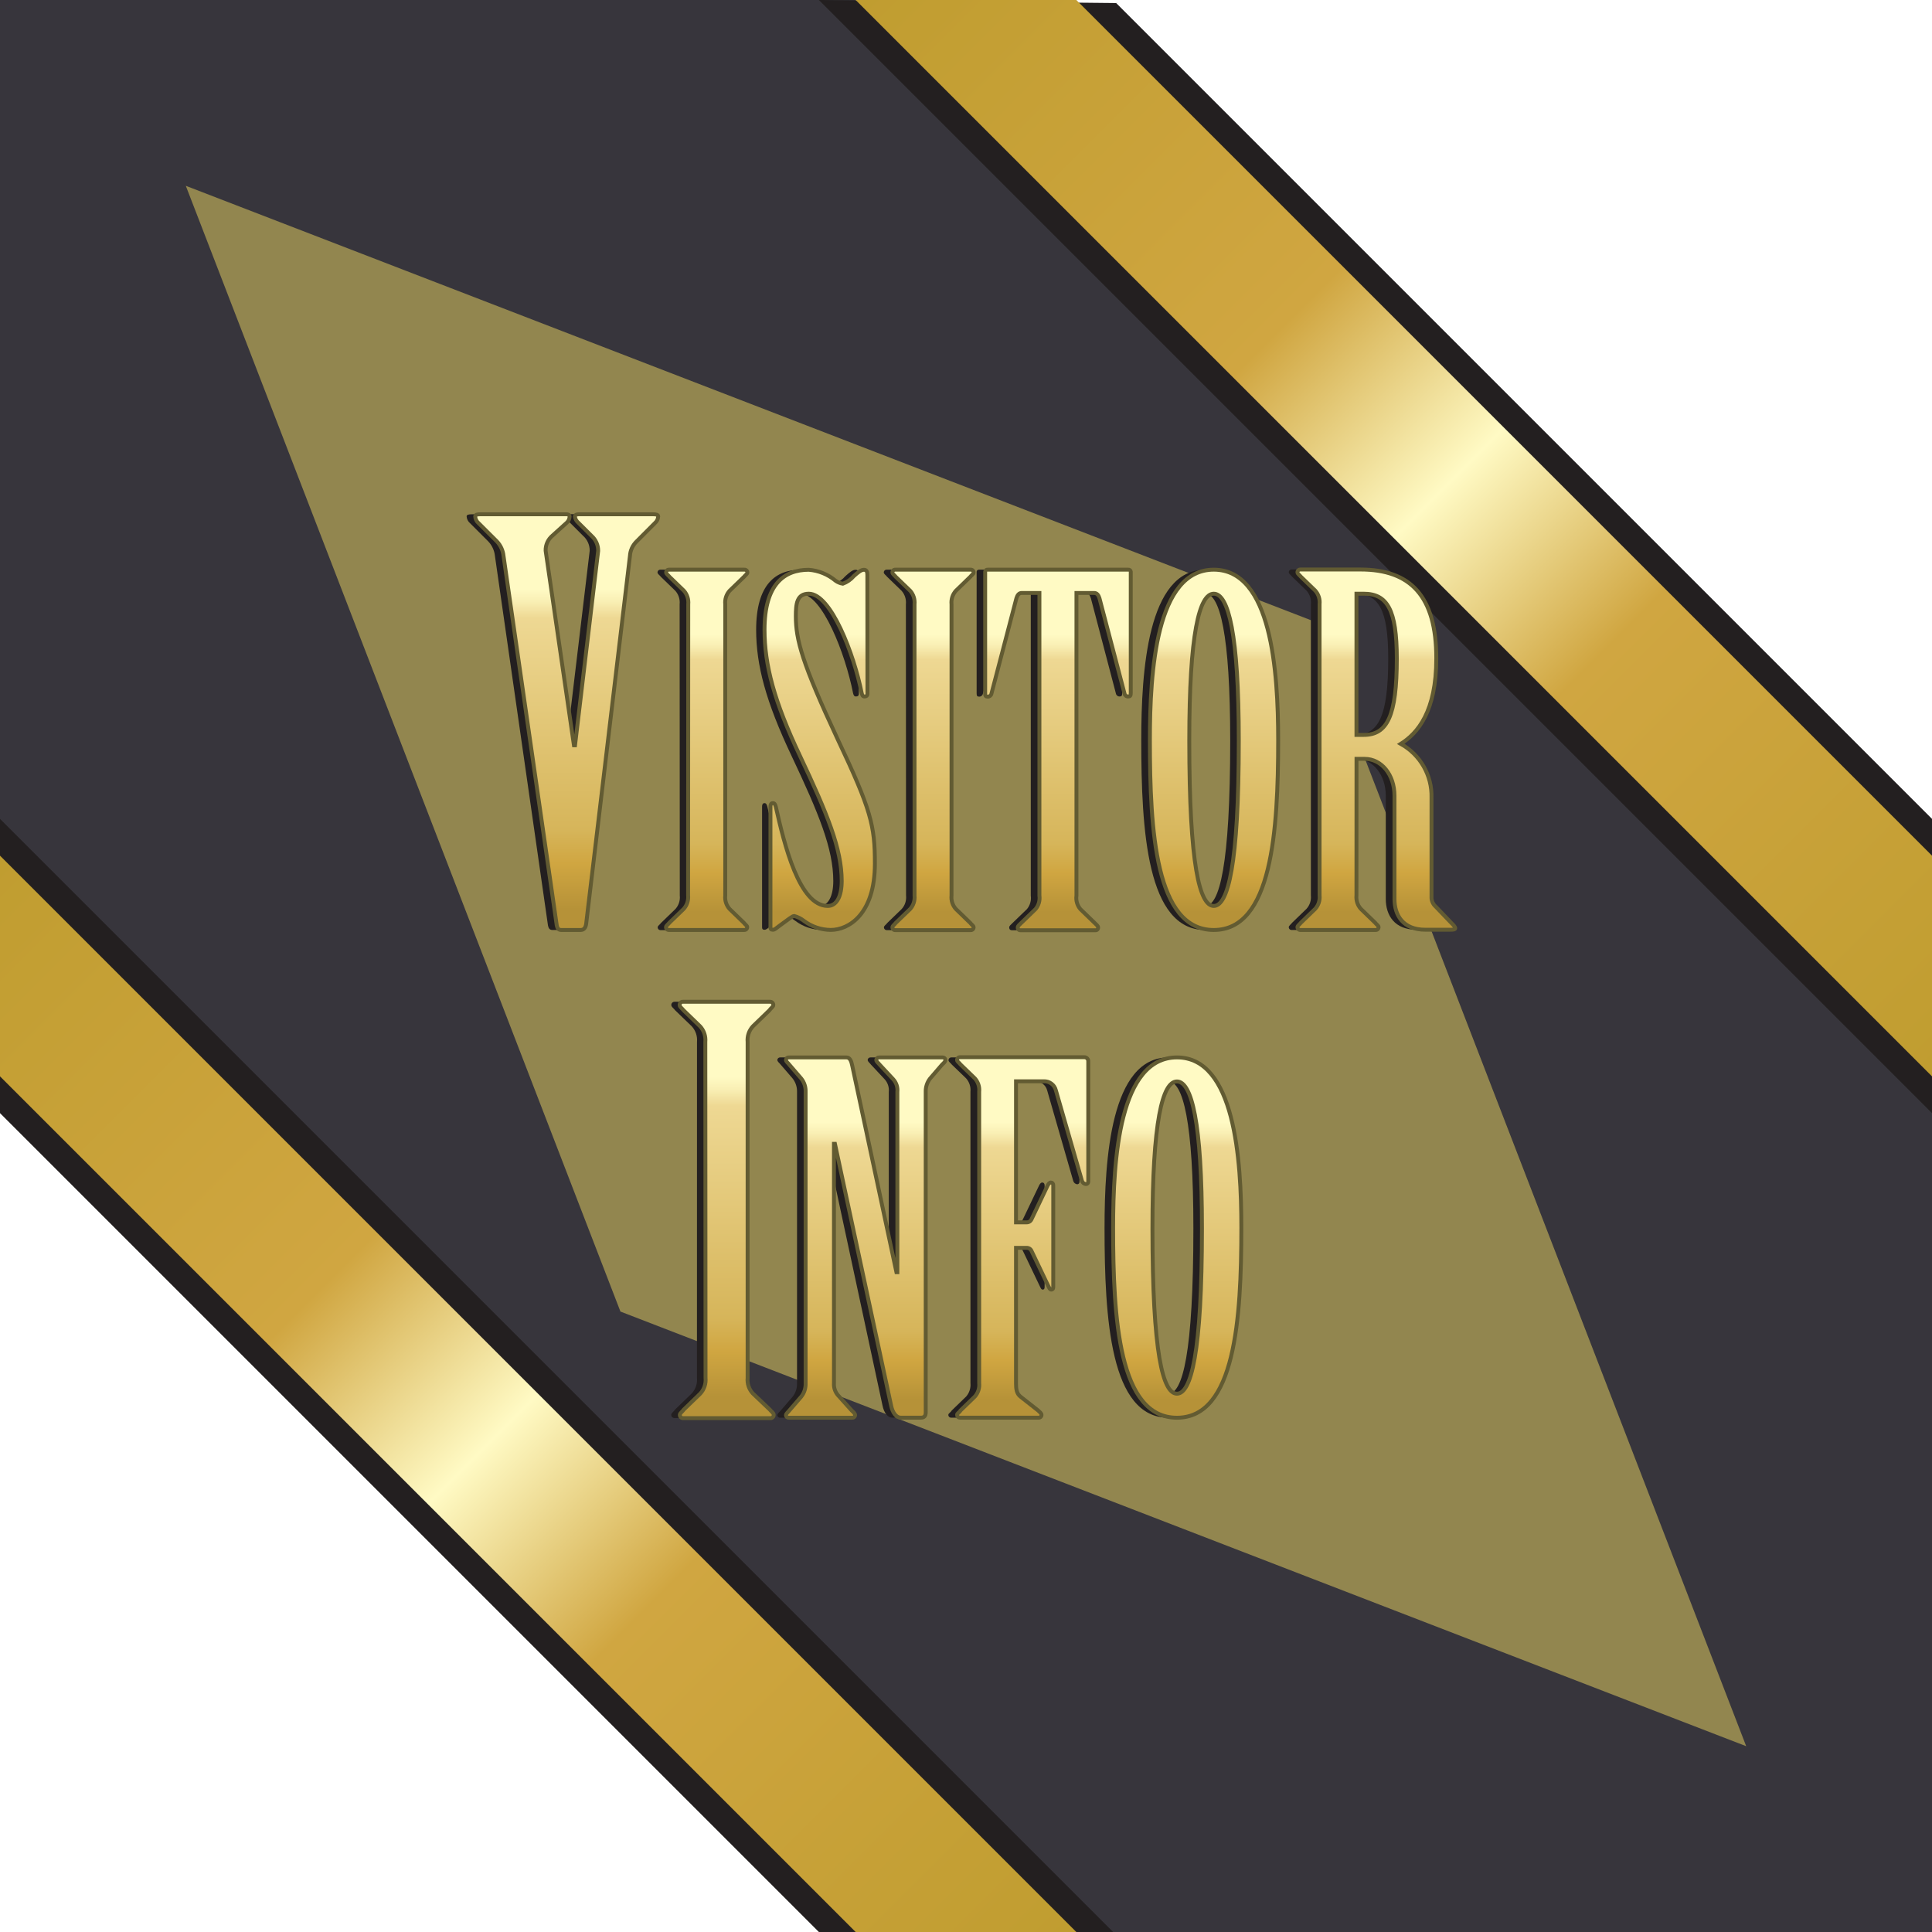
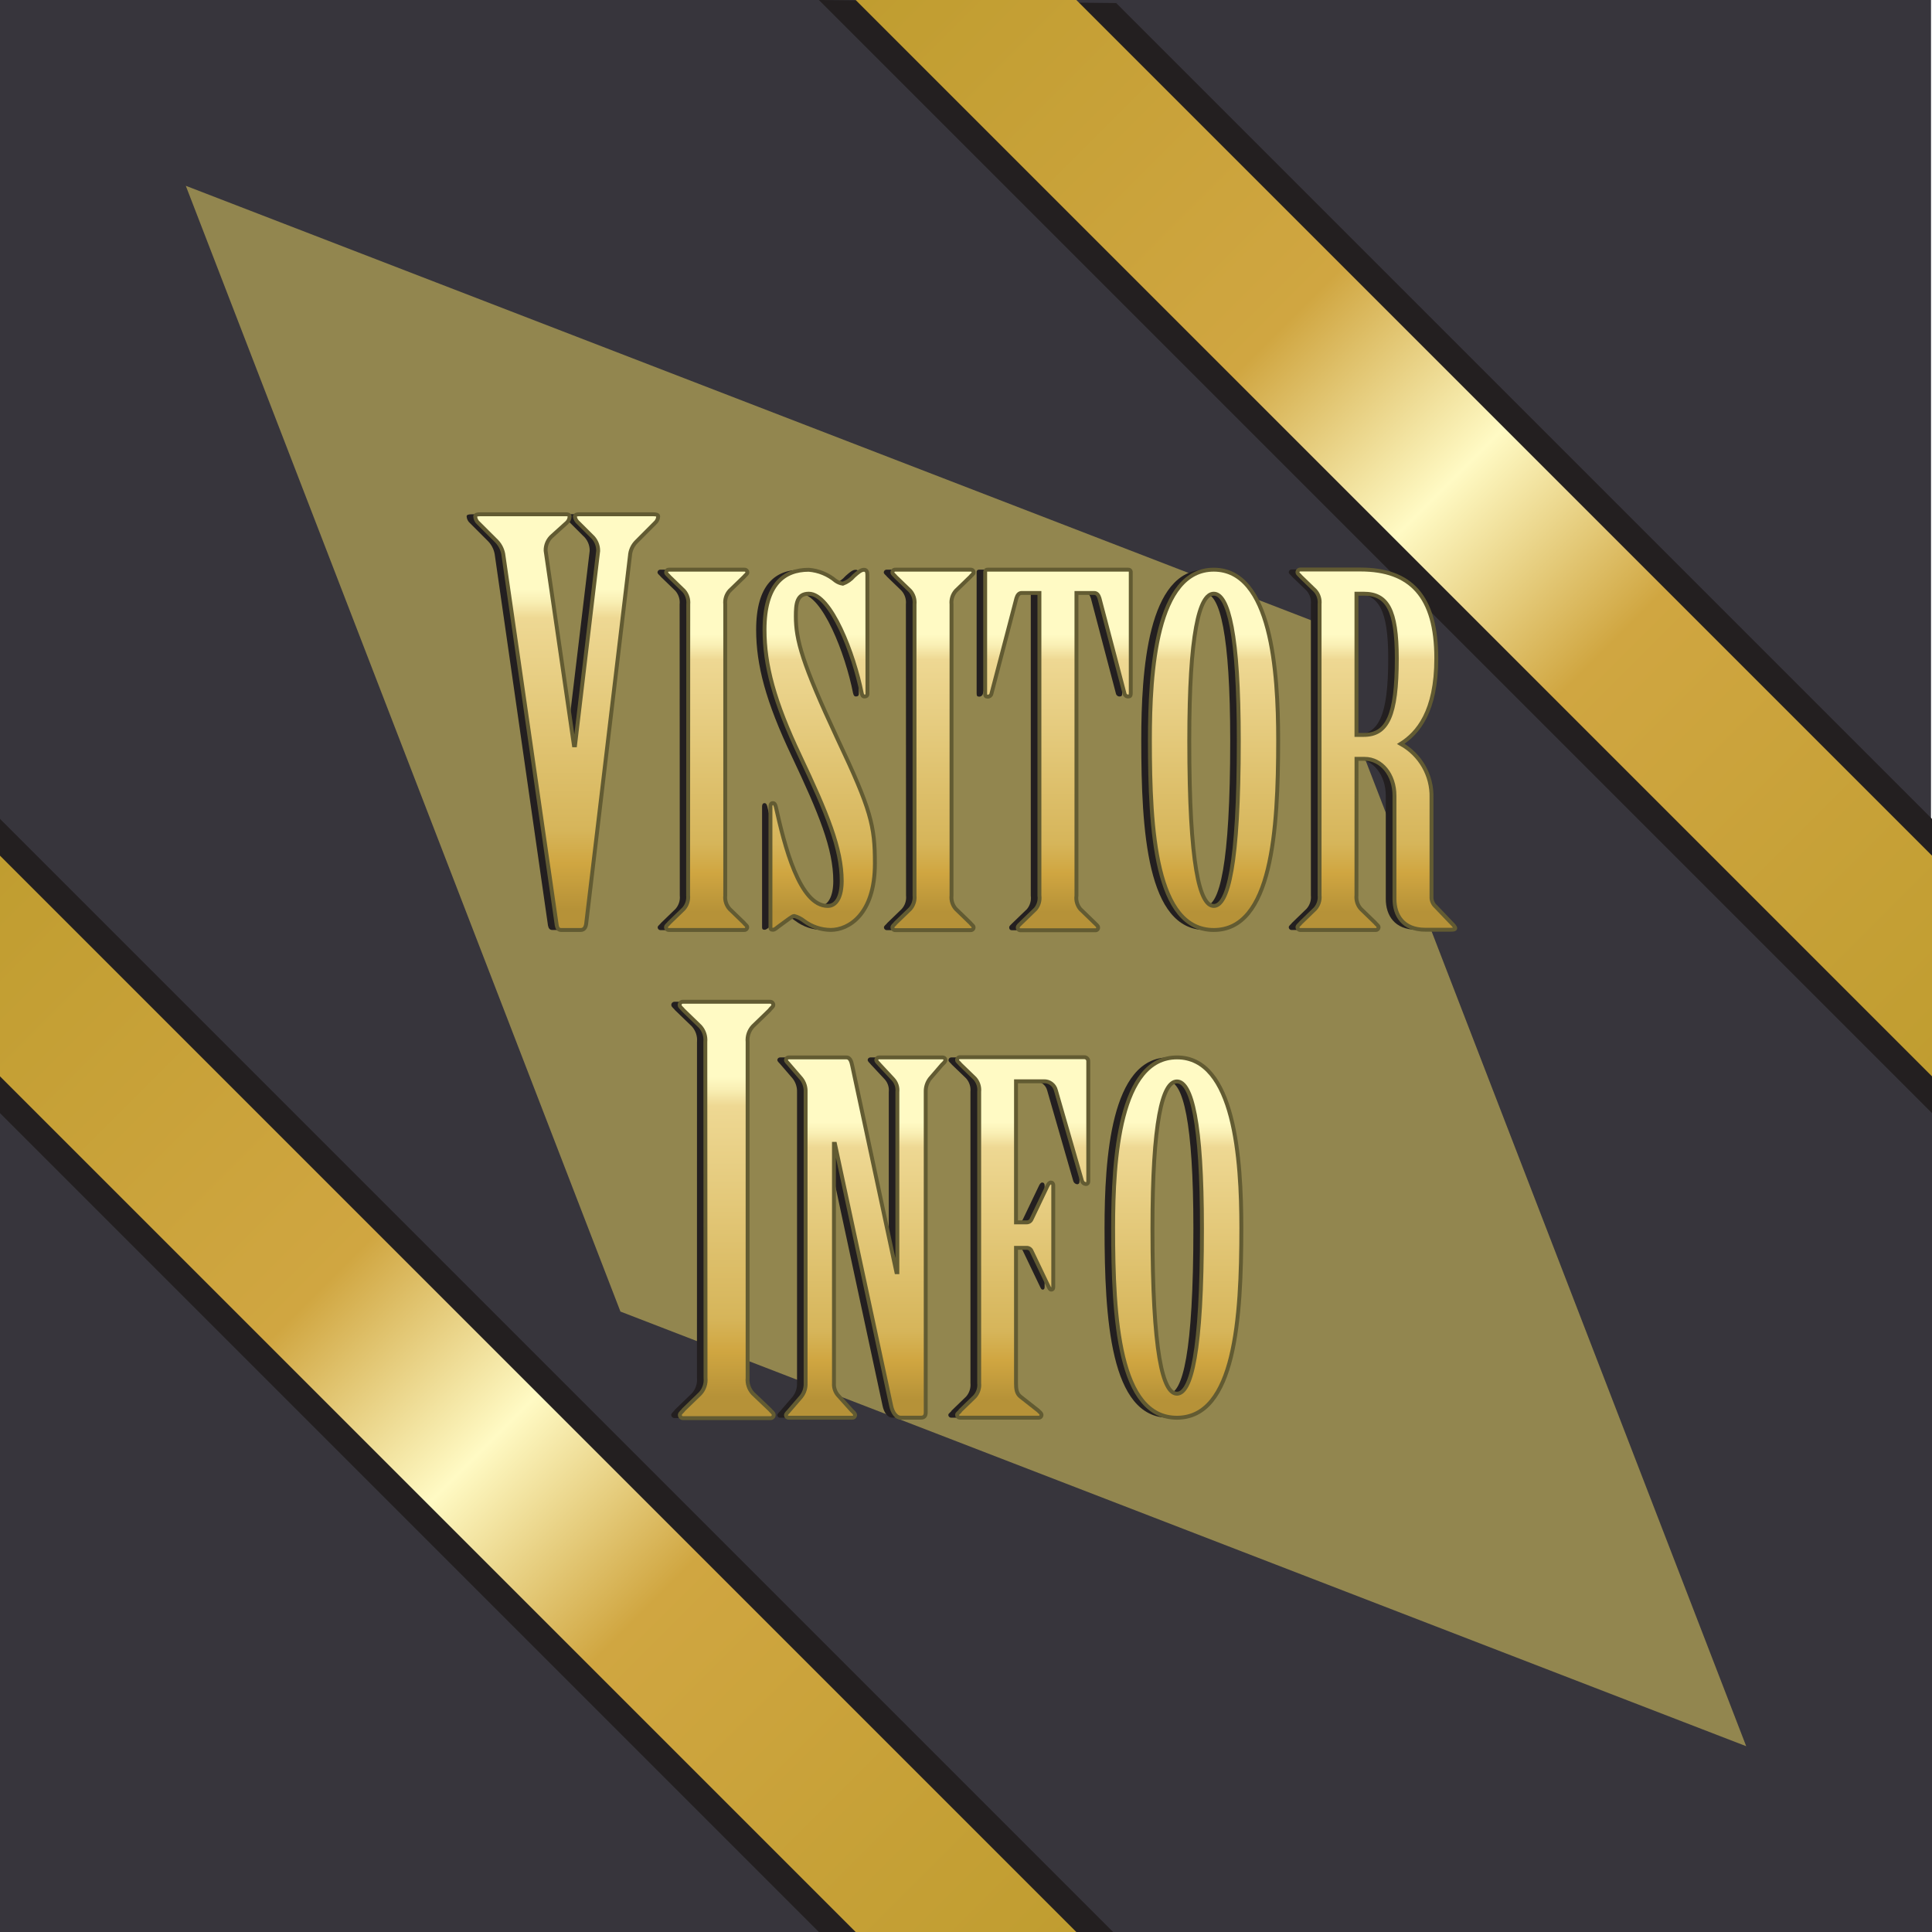
<svg xmlns="http://www.w3.org/2000/svg" xmlns:xlink="http://www.w3.org/1999/xlink" viewBox="0 0 371.43 371.43">
  <defs>
    <style>.cls-1{fill:#37353c;}.cls-2{fill:#92864f;}.cls-3{fill:#231f20;}.cls-4{fill:url(#linear-gradient);}.cls-5{fill:url(#linear-gradient-2);}.cls-6{fill:url(#New_Gradient_Swatch_copy_2);}.cls-7{fill:url(#New_Gradient_Swatch_copy_2-2);}.cls-8{fill:url(#New_Gradient_Swatch_copy_2-3);}.cls-9{fill:url(#New_Gradient_Swatch_copy_2-4);}.cls-10{fill:url(#New_Gradient_Swatch_copy_2-5);}.cls-11{fill:url(#New_Gradient_Swatch_copy_2-6);}.cls-12{fill:url(#New_Gradient_Swatch_copy_2-7);}.cls-13{fill:url(#New_Gradient_Swatch_copy_2-8);}.cls-14{fill:url(#New_Gradient_Swatch_copy_2-9);}.cls-15{fill:url(#New_Gradient_Swatch_copy_2-10);}.cls-16{fill:url(#New_Gradient_Swatch_copy_2-11);}.cls-17{fill:none;stroke:#625b32;stroke-miterlimit:10;stroke-width:0.75px;}</style>
    <linearGradient id="linear-gradient" x1="1459.04" y1="3332.43" x2="1665.96" y2="3125.5" gradientTransform="translate(-3136.11 1841.07) rotate(-90)" gradientUnits="userSpaceOnUse">
      <stop offset="0" stop-color="#c09d30" />
      <stop offset="0.35" stop-color="#d0a641" />
      <stop offset="0.5" stop-color="#fffac4" />
      <stop offset="0.65" stop-color="#d0a641" />
      <stop offset="1" stop-color="#c09d30" />
    </linearGradient>
    <linearGradient id="linear-gradient-2" x1="1644.75" y1="3518.14" x2="1851.68" y2="3311.22" xlink:href="#linear-gradient" />
    <linearGradient id="New_Gradient_Swatch_copy_2" x1="108.95" y1="98.87" x2="108.95" y2="178.79" gradientUnits="userSpaceOnUse">
      <stop offset="0.18" stop-color="#fffac4" />
      <stop offset="0.21" stop-color="#f9efb4" />
      <stop offset="0.25" stop-color="#eed893" />
      <stop offset="0.76" stop-color="#d6b55a" />
      <stop offset="0.84" stop-color="#d0a641" />
      <stop offset="0.95" stop-color="#b69238" />
    </linearGradient>
    <linearGradient id="New_Gradient_Swatch_copy_2-2" x1="135.87" y1="109.52" x2="135.87" y2="178.79" xlink:href="#New_Gradient_Swatch_copy_2" />
    <linearGradient id="New_Gradient_Swatch_copy_2-3" x1="157.62" y1="109.52" x2="157.62" y2="178.79" xlink:href="#New_Gradient_Swatch_copy_2" />
    <linearGradient id="New_Gradient_Swatch_copy_2-4" x1="179.37" y1="109.52" x2="179.37" y2="178.79" xlink:href="#New_Gradient_Swatch_copy_2" />
    <linearGradient id="New_Gradient_Swatch_copy_2-5" x1="203.38" y1="109.52" x2="203.38" y2="178.79" xlink:href="#New_Gradient_Swatch_copy_2" />
    <linearGradient id="New_Gradient_Swatch_copy_2-6" x1="233.4" y1="109.52" x2="233.4" y2="178.79" xlink:href="#New_Gradient_Swatch_copy_2" />
    <linearGradient id="New_Gradient_Swatch_copy_2-7" x1="264.57" y1="109.52" x2="264.57" y2="178.79" xlink:href="#New_Gradient_Swatch_copy_2" />
    <linearGradient id="New_Gradient_Swatch_copy_2-8" x1="139.71" y1="192.64" x2="139.71" y2="272.56" xlink:href="#New_Gradient_Swatch_copy_2" />
    <linearGradient id="New_Gradient_Swatch_copy_2-9" x1="166.43" y1="203.29" x2="166.43" y2="272.56" xlink:href="#New_Gradient_Swatch_copy_2" />
    <linearGradient id="New_Gradient_Swatch_copy_2-10" x1="196.58" y1="203.29" x2="196.58" y2="272.56" xlink:href="#New_Gradient_Swatch_copy_2" />
    <linearGradient id="New_Gradient_Swatch_copy_2-11" x1="226.32" y1="203.29" x2="226.32" y2="272.56" xlink:href="#New_Gradient_Swatch_copy_2" />
  </defs>
  <g id="Visitor_Info" data-name="Visitor Info">
+     <rect class="cls-1" x="-0.19" width="371.43" height="371.43" />
    <g id="Visitor_Info-2" data-name="Visitor Info">
      <polygon class="cls-1" points="0 164.5 0 0 164.5 0 371.43 206.93 371.43 371.43 206.93 371.43 0 164.5" />
      <polygon class="cls-2" points="35.72 35.72 252.15 119.28 335.71 335.71 119.28 252.15 35.72 35.72" />
      <polygon class="cls-3" points="0 214 157.43 371.43 214 371.43 0 157.43 0 214" />
      <polygon class="cls-3" points="371.43 157.43 214.59 0.59 157.43 0 371.43 214 371.43 157.43" />
      <polygon class="cls-4" points="0 206.93 164.5 371.43 206.93 371.43 0 164.5 0 206.93" />
      <polygon class="cls-5" points="371.43 164.5 206.93 0 164.5 0 371.43 206.93 371.43 164.5" />
    </g>
    <path class="cls-3" d="M95.15,106.86a4.75,4.75,0,0,0-1.28-2.77l-3.52-3.52a1.85,1.85,0,0,1-.64-1.28c0-.32.32-.42,1-.42h16.52c.32,0,.64.1.64.42a1.72,1.72,0,0,1-.53,1.18L104.53,103a3.58,3.58,0,0,0-1.28,2.88l5.43,37.4h.22l4.47-37.4a3.76,3.76,0,0,0-1.28-2.88l-2.55-2.55a1.86,1.86,0,0,1-.64-1.18c0-.32.42-.42.74-.42h14.28c.64,0,1,.1,1,.42a1.81,1.81,0,0,1-.64,1.28l-3.52,3.52a4.26,4.26,0,0,0-1.28,2.77L111,177.61c-.11.75-.43,1.18-1.07,1.18h-3.73c-.53,0-.74-.32-.85-.86Z" />
    <path class="cls-3" d="M130.66,116.17a3.38,3.38,0,0,0-.83-2.59l-2.77-2.68c-.18-.27-.65-.55-.65-.83a.53.53,0,0,1,.56-.55h14.5a.52.52,0,0,1,.55.55c0,.28-.46.56-.64.83l-2.77,2.68a3.38,3.38,0,0,0-.83,2.59v56a3.34,3.34,0,0,0,.83,2.58l2.77,2.68c.18.28.64.56.64.83a.53.53,0,0,1-.55.56H127a.54.54,0,0,1-.56-.56c0-.27.47-.55.65-.83l2.77-2.68a3.34,3.34,0,0,0,.83-2.58Z" />
    <path class="cls-3" d="M165.11,133.44c0,.28-.18.46-.55.46s-.46-.28-.56-.65c-1.47-7.48-5.91-19.11-10.16-19.11-2.3,0-2.49,1.93-2.49,4.34,0,4.52,1.2,9,8,23.55,6.46,13.67,7.2,16.71,7.2,24,0,9.79-5.08,12.75-8.5,12.75a8.72,8.72,0,0,1-5.17-1.76,5.13,5.13,0,0,0-1.85-.92c-.37,0-1.1.64-2.95,2-.37.28-.74.65-1.11.65s-.46-.19-.46-.47V155.05c0-.28.09-.65.46-.65s.46.37.55.65c1.67,7.39,4.53,19.12,10,19.12,1.75,0,2.68-1.94,2.68-4.8,0-6.19-2.77-12.93-8-24-5-10.53-6.83-17.55-6.83-24.29,0-8.77,3.78-11.54,8.49-11.54a9.16,9.16,0,0,1,5.18,2.12,3.29,3.29,0,0,0,1.38.56,5.18,5.18,0,0,0,2.13-1.48c.83-.74,1.38-1.2,1.94-1.2s.64.46.64,1Z" />
    <path class="cls-3" d="M174.16,116.17a3.38,3.38,0,0,0-.83-2.59l-2.77-2.68c-.18-.27-.65-.55-.65-.83a.53.53,0,0,1,.56-.55H185a.52.52,0,0,1,.55.55c0,.28-.46.56-.64.83l-2.78,2.68a3.42,3.42,0,0,0-.83,2.59v56a3.38,3.38,0,0,0,.83,2.58l2.78,2.68c.18.28.64.56.64.83a.53.53,0,0,1-.55.56h-14.5a.54.54,0,0,1-.56-.56c0-.27.47-.55.65-.83l2.77-2.68a3.34,3.34,0,0,0,.83-2.58Z" />
    <path class="cls-3" d="M198.17,114h-3.41c-.56,0-.83.46-1,1l-4.8,18.38a.7.7,0,0,1-.74.55c-.37,0-.46-.18-.46-.65V109.89a.42.42,0,0,1,.46-.37h27.06a.42.42,0,0,1,.46.37v23.36c0,.47-.09.65-.46.65a.7.7,0,0,1-.74-.55L209.72,115c-.19-.56-.46-1-1-1h-3.41v58.19a3.34,3.34,0,0,0,.73,2.58l2.77,2.68c.28.28.65.56.65.83s-.09.56-.55.56H194.57c-.46,0-.55-.28-.55-.56s.37-.55.64-.83l2.78-2.68a3.34,3.34,0,0,0,.73-2.58Z" />
    <path class="cls-3" d="M244.07,142.31c0,17.45-1.2,36.48-12.37,36.48s-12.29-19-12.29-36.48c0-13.3,1.21-32.79,12.29-32.79S244.07,129,244.07,142.31ZM227,142.4c0,24,2,31.77,4.71,31.77s4.8-7.76,4.8-31.77c0-20.51-2-28.26-4.8-28.26S227,121.89,227,142.4Z" />
    <path class="cls-3" d="M259.13,172.14a3.34,3.34,0,0,0,.83,2.58l2.77,2.68c.18.28.65.56.65.83a.54.54,0,0,1-.56.56h-14.5a.53.53,0,0,1-.55-.56c0-.27.46-.55.64-.83l2.77-2.68a3.34,3.34,0,0,0,.84-2.58v-56a3.38,3.38,0,0,0-.84-2.59l-2.77-2.68c-.18-.27-.64-.55-.64-.83a.52.52,0,0,1,.55-.55h11.55c9.6,0,14.59,5.08,14.59,17.08,0,10.26-3.6,14.41-6.84,16.44a11.48,11.48,0,0,1,5.91,10.35v19.3a2.38,2.38,0,0,0,.84,1.66l2.95,3.14c.37.37.74.74.74,1s-.46.28-.92.28h-4.81c-4.24,0-5.91-2.77-5.91-5.91V153c0-4.07-2.49-7.11-5.72-7.11h-1.57Zm0-30.85h1.38c4.53,0,6.38-3.6,6.38-14.69,0-9.42-1.85-12.46-6.38-12.46h-1.38Z" />
    <path class="cls-3" d="M134,200.32a3.9,3.9,0,0,0-1-3l-3.2-3.09c-.21-.32-.74-.64-.74-1a.61.61,0,0,1,.64-.64h16.73a.62.62,0,0,1,.64.64c0,.32-.54.64-.75,1l-3.2,3.09a3.94,3.94,0,0,0-1,3v64.57a3.9,3.9,0,0,0,1,3l3.2,3.09c.21.32.75.64.75,1a.62.62,0,0,1-.64.64H129.69a.61.61,0,0,1-.64-.64c0-.32.53-.64.74-1l3.2-3.09a3.86,3.86,0,0,0,1-3Z" />
    <path class="cls-3" d="M153.23,209.94a4,4,0,0,0-.83-2.58l-2.31-2.68c-.19-.28-.65-.56-.65-.92a.53.53,0,0,1,.56-.47h11.08c.65,0,.92.65,1.11,1.57l8.5,39.72h.18V209.94a3.14,3.14,0,0,0-.83-2.49l-2.59-2.77c-.18-.28-.64-.56-.64-.92a.52.52,0,0,1,.55-.47h12.19a.53.53,0,0,1,.56.47c0,.36-.37.64-.65.92l-2.31,2.68a4,4,0,0,0-.83,2.58v61.61c0,.64-.28,1-.92,1h-3.88c-.83,0-1.57-.92-1.85-2.31l-10.81-50.33h-.18v46a3.25,3.25,0,0,0,.92,2.5l2.5,2.77c.27.27.64.55.64.92a.51.51,0,0,1-.55.46H150a.52.52,0,0,1-.56-.46c0-.37.46-.65.65-.92l2.31-2.68a4,4,0,0,0,.83-2.59Z" />
    <path class="cls-3" d="M193.68,235h2a1,1,0,0,0,1-.64l3.05-6.38c.18-.37.37-.64.64-.64s.46.18.46.55v19.49c0,.37-.09.55-.37.55s-.36-.27-.55-.64l-3.23-6.75a1,1,0,0,0-1-.64h-2v26c0,1.11.09,2,.83,2.59l3.42,2.68c.28.27.65.55.65.83a.53.53,0,0,1-.56.55H182.87a.53.53,0,0,1-.55-.55c0-.28.46-.46.65-.83l2.77-2.68a3.42,3.42,0,0,0,.83-2.59v-56a3.38,3.38,0,0,0-.83-2.58L183,204.68c-.19-.28-.65-.56-.65-.83a.54.54,0,0,1,.55-.56H206.8a.75.75,0,0,1,.73.83v23.09a.44.44,0,0,1-.46.47.9.9,0,0,1-.74-.65l-5-17.36a2.3,2.3,0,0,0-2.41-1.76h-5.26Z" />
    <path class="cls-3" d="M237,236.08c0,17.46-1.2,36.48-12.37,36.48s-12.28-19-12.28-36.48c0-13.3,1.2-32.79,12.28-32.79S237,222.78,237,236.08Zm-17.08.09c0,24,2,31.77,4.71,31.77s4.8-7.75,4.8-31.77c0-20.5-2-28.26-4.8-28.26S219.91,215.67,219.91,236.17Z" />
    <path class="cls-6" d="M96.8,106.86a4.8,4.8,0,0,0-1.27-2.77L92,100.57a1.81,1.81,0,0,1-.64-1.28c0-.32.32-.42,1-.42h16.52c.31,0,.63.1.63.42a1.72,1.72,0,0,1-.53,1.18L106.18,103a3.64,3.64,0,0,0-1.28,2.88l5.44,37.4h.21L115,105.9a3.8,3.8,0,0,0-1.28-2.88l-2.56-2.55a1.86,1.86,0,0,1-.64-1.18c0-.32.43-.42.75-.42h14.27c.64,0,1,.1,1,.42a1.81,1.81,0,0,1-.64,1.28l-3.51,3.52a4.22,4.22,0,0,0-1.28,2.77l-8.42,70.75c-.11.75-.43,1.18-1.06,1.18h-3.73c-.54,0-.75-.32-.86-.86Z" />
    <path class="cls-7" d="M132.32,116.17a3.42,3.42,0,0,0-.83-2.59l-2.77-2.68c-.19-.27-.65-.55-.65-.83a.52.52,0,0,1,.55-.55h14.5a.53.53,0,0,1,.56.55c0,.28-.46.56-.65.83l-2.77,2.68a3.38,3.38,0,0,0-.83,2.59v56a3.34,3.34,0,0,0,.83,2.58L143,177.4c.19.28.65.56.65.83a.54.54,0,0,1-.56.56h-14.5a.53.53,0,0,1-.55-.56c0-.27.46-.55.65-.83l2.77-2.68a3.38,3.38,0,0,0,.83-2.58Z" />
    <path class="cls-8" d="M166.77,133.44c0,.28-.19.46-.56.46s-.46-.28-.55-.65c-1.48-7.48-5.91-19.11-10.16-19.11-2.31,0-2.5,1.93-2.5,4.34,0,4.52,1.21,9,8,23.55,6.47,13.67,7.2,16.71,7.2,24,0,9.79-5.08,12.75-8.49,12.75a8.73,8.73,0,0,1-5.18-1.76,5.2,5.2,0,0,0-1.84-.92c-.37,0-1.11.64-3,2-.37.28-.74.65-1.11.65s-.46-.19-.46-.47V155.05c0-.28.09-.65.46-.65s.47.37.56.65c1.66,7.39,4.52,19.12,10,19.12,1.76,0,2.68-1.94,2.68-4.8,0-6.19-2.77-12.93-8-24-5-10.53-6.84-17.55-6.84-24.29,0-8.77,3.79-11.54,8.5-11.54a9.13,9.13,0,0,1,5.17,2.12,3.32,3.32,0,0,0,1.39.56,5.1,5.1,0,0,0,2.12-1.48c.83-.74,1.39-1.2,1.94-1.2s.65.46.65,1Z" />
    <path class="cls-9" d="M175.82,116.17a3.42,3.42,0,0,0-.83-2.59l-2.78-2.68c-.18-.27-.64-.55-.64-.83a.52.52,0,0,1,.55-.55h14.5a.53.53,0,0,1,.56.55c0,.28-.47.56-.65.83l-2.77,2.68a3.38,3.38,0,0,0-.83,2.59v56a3.34,3.34,0,0,0,.83,2.58l2.77,2.68c.18.28.65.56.65.83a.54.54,0,0,1-.56.56h-14.5a.53.53,0,0,1-.55-.56c0-.27.46-.55.64-.83l2.78-2.68a3.38,3.38,0,0,0,.83-2.58Z" />
    <path class="cls-10" d="M199.83,114h-3.42c-.55,0-.83.46-1,1l-4.81,18.38a.7.7,0,0,1-.74.55c-.37,0-.46-.18-.46-.65V109.89a.42.42,0,0,1,.46-.37h27.06a.43.43,0,0,1,.47.37v23.36c0,.47-.1.65-.47.65a.69.69,0,0,1-.73-.55L211.37,115c-.18-.56-.46-1-1-1h-3.42v58.19a3.31,3.31,0,0,0,.74,2.58l2.77,2.68c.28.28.65.56.65.83a.49.49,0,0,1-.56.56H196.23a.49.49,0,0,1-.56-.56c0-.27.37-.55.65-.83l2.77-2.68a3.31,3.31,0,0,0,.74-2.58Z" />
    <path class="cls-11" d="M245.73,142.31c0,17.45-1.2,36.48-12.38,36.48s-12.28-19-12.28-36.48c0-13.3,1.2-32.79,12.28-32.79S245.73,129,245.73,142.31Zm-17.09.09c0,24,2,31.77,4.71,31.77s4.81-7.76,4.81-31.77c0-20.51-2-28.26-4.81-28.26S228.64,121.89,228.64,142.4Z" />
    <path class="cls-12" d="M260.78,172.14a3.38,3.38,0,0,0,.83,2.58l2.77,2.68c.19.28.65.56.65.83a.53.53,0,0,1-.55.56H250a.54.54,0,0,1-.56-.56c0-.27.46-.55.65-.83l2.77-2.68a3.34,3.34,0,0,0,.83-2.58v-56a3.38,3.38,0,0,0-.83-2.59l-2.77-2.68c-.19-.27-.65-.55-.65-.83a.53.53,0,0,1,.56-.55h11.54c9.61,0,14.59,5.08,14.59,17.08,0,10.26-3.6,14.41-6.83,16.44a11.48,11.48,0,0,1,5.91,10.35v19.3a2.41,2.41,0,0,0,.83,1.66l3,3.14c.37.37.73.74.73,1s-.46.28-.92.28H274c-4.25,0-5.91-2.77-5.91-5.91V153c0-4.07-2.5-7.11-5.73-7.11h-1.57Zm0-30.85h1.39c4.52,0,6.37-3.6,6.37-14.69,0-9.42-1.85-12.46-6.37-12.46h-1.39Z" />
    <path class="cls-13" d="M135.6,200.32a3.9,3.9,0,0,0-1-3l-3.19-3.09c-.22-.32-.75-.64-.75-1a.61.61,0,0,1,.64-.64h16.73a.61.61,0,0,1,.64.64c0,.32-.53.64-.75,1l-3.19,3.09a3.9,3.9,0,0,0-1,3v64.57a3.86,3.86,0,0,0,1,3L148,271c.22.32.75.64.75,1a.61.61,0,0,1-.64.64H131.34a.61.61,0,0,1-.64-.64c0-.32.53-.64.75-1l3.19-3.09a3.86,3.86,0,0,0,1-3Z" />
    <path class="cls-14" d="M154.88,209.94a3.9,3.9,0,0,0-.83-2.58l-2.31-2.68c-.18-.28-.64-.56-.64-.92a.52.52,0,0,1,.55-.47h11.08c.65,0,.93.65,1.11,1.57l8.5,39.72h.18V209.94a3.14,3.14,0,0,0-.83-2.49l-2.58-2.77c-.19-.28-.65-.56-.65-.92a.53.53,0,0,1,.56-.47h12.19a.52.52,0,0,1,.55.47c0,.36-.37.64-.65.92l-2.31,2.68a4,4,0,0,0-.83,2.58v61.61c0,.64-.27,1-.92,1h-3.88c-.83,0-1.57-.92-1.85-2.31l-10.8-50.33h-.19v46a3.22,3.22,0,0,0,.93,2.5l2.49,2.77c.28.27.65.55.65.92a.52.52,0,0,1-.56.46H151.65a.51.51,0,0,1-.55-.46c0-.37.46-.65.64-.92l2.31-2.68a3.93,3.93,0,0,0,.83-2.59Z" />
    <path class="cls-15" d="M195.33,235h2a1,1,0,0,0,1-.64l3.05-6.38c.18-.37.37-.64.65-.64s.46.18.46.55v19.49c0,.37-.09.55-.37.55s-.37-.27-.56-.64l-3.23-6.75a1,1,0,0,0-1-.64h-2v26c0,1.11.1,2,.84,2.59l3.41,2.68c.28.27.65.55.65.83a.53.53,0,0,1-.55.55H184.53A.53.53,0,0,1,184,272c0-.28.47-.46.65-.83l2.77-2.68a3.38,3.38,0,0,0,.83-2.59v-56a3.34,3.34,0,0,0-.83-2.58l-2.77-2.68c-.18-.28-.65-.56-.65-.83a.54.54,0,0,1,.56-.56h23.92a.76.76,0,0,1,.74.83v23.09a.44.44,0,0,1-.46.47A.87.87,0,0,1,208,227l-5-17.36a2.3,2.3,0,0,0-2.4-1.76h-5.27Z" />
    <path class="cls-16" d="M238.65,236.08c0,17.46-1.2,36.48-12.38,36.48S214,253.54,214,236.08c0-13.3,1.2-32.79,12.28-32.79S238.65,222.78,238.65,236.08Zm-17.09.09c0,24,2,31.77,4.71,31.77s4.81-7.75,4.81-31.77c0-20.5-2-28.26-4.81-28.26S221.56,215.67,221.56,236.17Z" />
    <path class="cls-17" d="M96.8,106.86a4.8,4.8,0,0,0-1.27-2.77L92,100.57a1.81,1.81,0,0,1-.64-1.28c0-.32.32-.42,1-.42h16.52c.31,0,.63.1.63.42a1.72,1.72,0,0,1-.53,1.18L106.18,103a3.64,3.64,0,0,0-1.28,2.88l5.44,37.4h.21L115,105.9a3.8,3.8,0,0,0-1.28-2.88l-2.56-2.55a1.86,1.86,0,0,1-.64-1.18c0-.32.43-.42.75-.42h14.27c.64,0,1,.1,1,.42a1.81,1.81,0,0,1-.64,1.28l-3.51,3.52a4.22,4.22,0,0,0-1.28,2.77l-8.42,70.75c-.11.75-.43,1.18-1.06,1.18h-3.73c-.54,0-.75-.32-.86-.86Z" />
    <path class="cls-17" d="M132.32,116.17a3.42,3.42,0,0,0-.83-2.59l-2.77-2.68c-.19-.27-.65-.55-.65-.83a.52.52,0,0,1,.55-.55h14.5a.53.53,0,0,1,.56.55c0,.28-.46.56-.65.83l-2.77,2.68a3.38,3.38,0,0,0-.83,2.59v56a3.34,3.34,0,0,0,.83,2.58L143,177.4c.19.28.65.56.65.83a.54.54,0,0,1-.56.56h-14.5a.53.53,0,0,1-.55-.56c0-.27.46-.55.65-.83l2.77-2.68a3.38,3.38,0,0,0,.83-2.58Z" />
    <path class="cls-17" d="M166.77,133.44c0,.28-.19.46-.56.46s-.46-.28-.55-.65c-1.48-7.48-5.91-19.11-10.16-19.11-2.31,0-2.5,1.93-2.5,4.34,0,4.52,1.21,9,8,23.55,6.47,13.67,7.2,16.71,7.2,24,0,9.79-5.08,12.75-8.49,12.75a8.73,8.73,0,0,1-5.18-1.76,5.2,5.2,0,0,0-1.84-.92c-.37,0-1.11.64-3,2-.37.28-.74.65-1.11.65s-.46-.19-.46-.47V155.05c0-.28.09-.65.46-.65s.47.37.56.65c1.66,7.39,4.52,19.12,10,19.12,1.76,0,2.68-1.94,2.68-4.8,0-6.19-2.77-12.93-8-24-5-10.53-6.84-17.55-6.84-24.29,0-8.77,3.79-11.54,8.5-11.54a9.13,9.13,0,0,1,5.17,2.12,3.32,3.32,0,0,0,1.39.56,5.1,5.1,0,0,0,2.12-1.48c.83-.74,1.39-1.2,1.94-1.2s.65.46.65,1Z" />
    <path class="cls-17" d="M175.82,116.17a3.42,3.42,0,0,0-.83-2.59l-2.78-2.68c-.18-.27-.64-.55-.64-.83a.52.52,0,0,1,.55-.55h14.5a.53.53,0,0,1,.56.55c0,.28-.47.56-.65.83l-2.77,2.68a3.38,3.38,0,0,0-.83,2.59v56a3.34,3.34,0,0,0,.83,2.58l2.77,2.68c.18.28.65.56.65.83a.54.54,0,0,1-.56.56h-14.5a.53.53,0,0,1-.55-.56c0-.27.46-.55.64-.83l2.78-2.68a3.38,3.38,0,0,0,.83-2.58Z" />
    <path class="cls-17" d="M199.83,114h-3.42c-.55,0-.83.46-1,1l-4.81,18.38a.7.7,0,0,1-.74.55c-.37,0-.46-.18-.46-.65V109.89a.42.42,0,0,1,.46-.37h27.06a.43.43,0,0,1,.47.37v23.36c0,.47-.1.65-.47.65a.69.69,0,0,1-.73-.55L211.37,115c-.18-.56-.46-1-1-1h-3.42v58.19a3.31,3.31,0,0,0,.74,2.58l2.77,2.68c.28.28.65.56.65.83a.49.49,0,0,1-.56.56H196.23a.49.49,0,0,1-.56-.56c0-.27.37-.55.65-.83l2.77-2.68a3.31,3.31,0,0,0,.74-2.58Z" />
    <path class="cls-17" d="M245.73,142.31c0,17.45-1.2,36.48-12.38,36.48s-12.28-19-12.28-36.48c0-13.3,1.2-32.79,12.28-32.79S245.73,129,245.73,142.31Zm-17.09.09c0,24,2,31.77,4.71,31.77s4.81-7.76,4.81-31.77c0-20.51-2-28.26-4.81-28.26S228.64,121.89,228.64,142.4Z" />
    <path class="cls-17" d="M260.78,172.14a3.38,3.38,0,0,0,.83,2.58l2.77,2.68c.19.28.65.56.65.83a.53.53,0,0,1-.55.56H250a.54.54,0,0,1-.56-.56c0-.27.46-.55.65-.83l2.77-2.68a3.34,3.34,0,0,0,.83-2.58v-56a3.38,3.38,0,0,0-.83-2.59l-2.77-2.68c-.19-.27-.65-.55-.65-.83a.53.53,0,0,1,.56-.55h11.54c9.61,0,14.59,5.08,14.59,17.08,0,10.26-3.6,14.41-6.83,16.44a11.48,11.48,0,0,1,5.91,10.35v19.3a2.41,2.41,0,0,0,.83,1.66l3,3.14c.37.37.73.74.73,1s-.46.28-.92.28H274c-4.25,0-5.91-2.77-5.91-5.91V153c0-4.07-2.5-7.11-5.73-7.11h-1.57Zm0-30.85h1.39c4.52,0,6.37-3.6,6.37-14.69,0-9.42-1.85-12.46-6.37-12.46h-1.39Z" />
    <path class="cls-17" d="M135.6,200.32a3.9,3.9,0,0,0-1-3l-3.19-3.09c-.22-.32-.75-.64-.75-1a.61.61,0,0,1,.64-.64h16.73a.61.61,0,0,1,.64.64c0,.32-.53.64-.75,1l-3.19,3.09a3.9,3.9,0,0,0-1,3v64.57a3.86,3.86,0,0,0,1,3L148,271c.22.32.75.64.75,1a.61.61,0,0,1-.64.64H131.34a.61.61,0,0,1-.64-.64c0-.32.53-.64.75-1l3.19-3.09a3.86,3.86,0,0,0,1-3Z" />
    <path class="cls-17" d="M154.88,209.94a3.9,3.9,0,0,0-.83-2.58l-2.31-2.68c-.18-.28-.64-.56-.64-.92a.52.52,0,0,1,.55-.47h11.08c.65,0,.93.65,1.11,1.57l8.5,39.72h.18V209.94a3.14,3.14,0,0,0-.83-2.49l-2.58-2.77c-.19-.28-.65-.56-.65-.92a.53.53,0,0,1,.56-.47h12.19a.52.52,0,0,1,.55.47c0,.36-.37.64-.65.92l-2.31,2.68a4,4,0,0,0-.83,2.58v61.61c0,.64-.27,1-.92,1h-3.88c-.83,0-1.57-.92-1.85-2.31l-10.8-50.33h-.19v46a3.22,3.22,0,0,0,.93,2.5l2.49,2.77c.28.27.65.55.65.92a.52.52,0,0,1-.56.46H151.65a.51.51,0,0,1-.55-.46c0-.37.46-.65.64-.92l2.31-2.68a3.93,3.93,0,0,0,.83-2.59Z" />
    <path class="cls-17" d="M195.33,235h2a1,1,0,0,0,1-.64l3.05-6.38c.18-.37.37-.64.65-.64s.46.18.46.55v19.49c0,.37-.09.55-.37.55s-.37-.27-.56-.64l-3.23-6.75a1,1,0,0,0-1-.64h-2v26c0,1.11.1,2,.84,2.59l3.41,2.68c.28.27.65.55.65.83a.53.53,0,0,1-.55.55H184.53A.53.53,0,0,1,184,272c0-.28.47-.46.65-.83l2.77-2.68a3.38,3.38,0,0,0,.83-2.59v-56a3.34,3.34,0,0,0-.83-2.58l-2.77-2.68c-.18-.28-.65-.56-.65-.83a.54.54,0,0,1,.56-.56h23.92a.76.76,0,0,1,.74.83v23.09a.44.44,0,0,1-.46.47A.87.87,0,0,1,208,227l-5-17.36a2.3,2.3,0,0,0-2.4-1.76h-5.27Z" />
    <path class="cls-17" d="M238.65,236.08c0,17.46-1.2,36.48-12.38,36.48S214,253.54,214,236.08c0-13.3,1.2-32.79,12.28-32.79S238.65,222.78,238.65,236.08Zm-17.09.09c0,24,2,31.77,4.71,31.77s4.81-7.75,4.81-31.77c0-20.5-2-28.26-4.81-28.26S221.56,215.67,221.56,236.17Z" />
  </g>
</svg>
